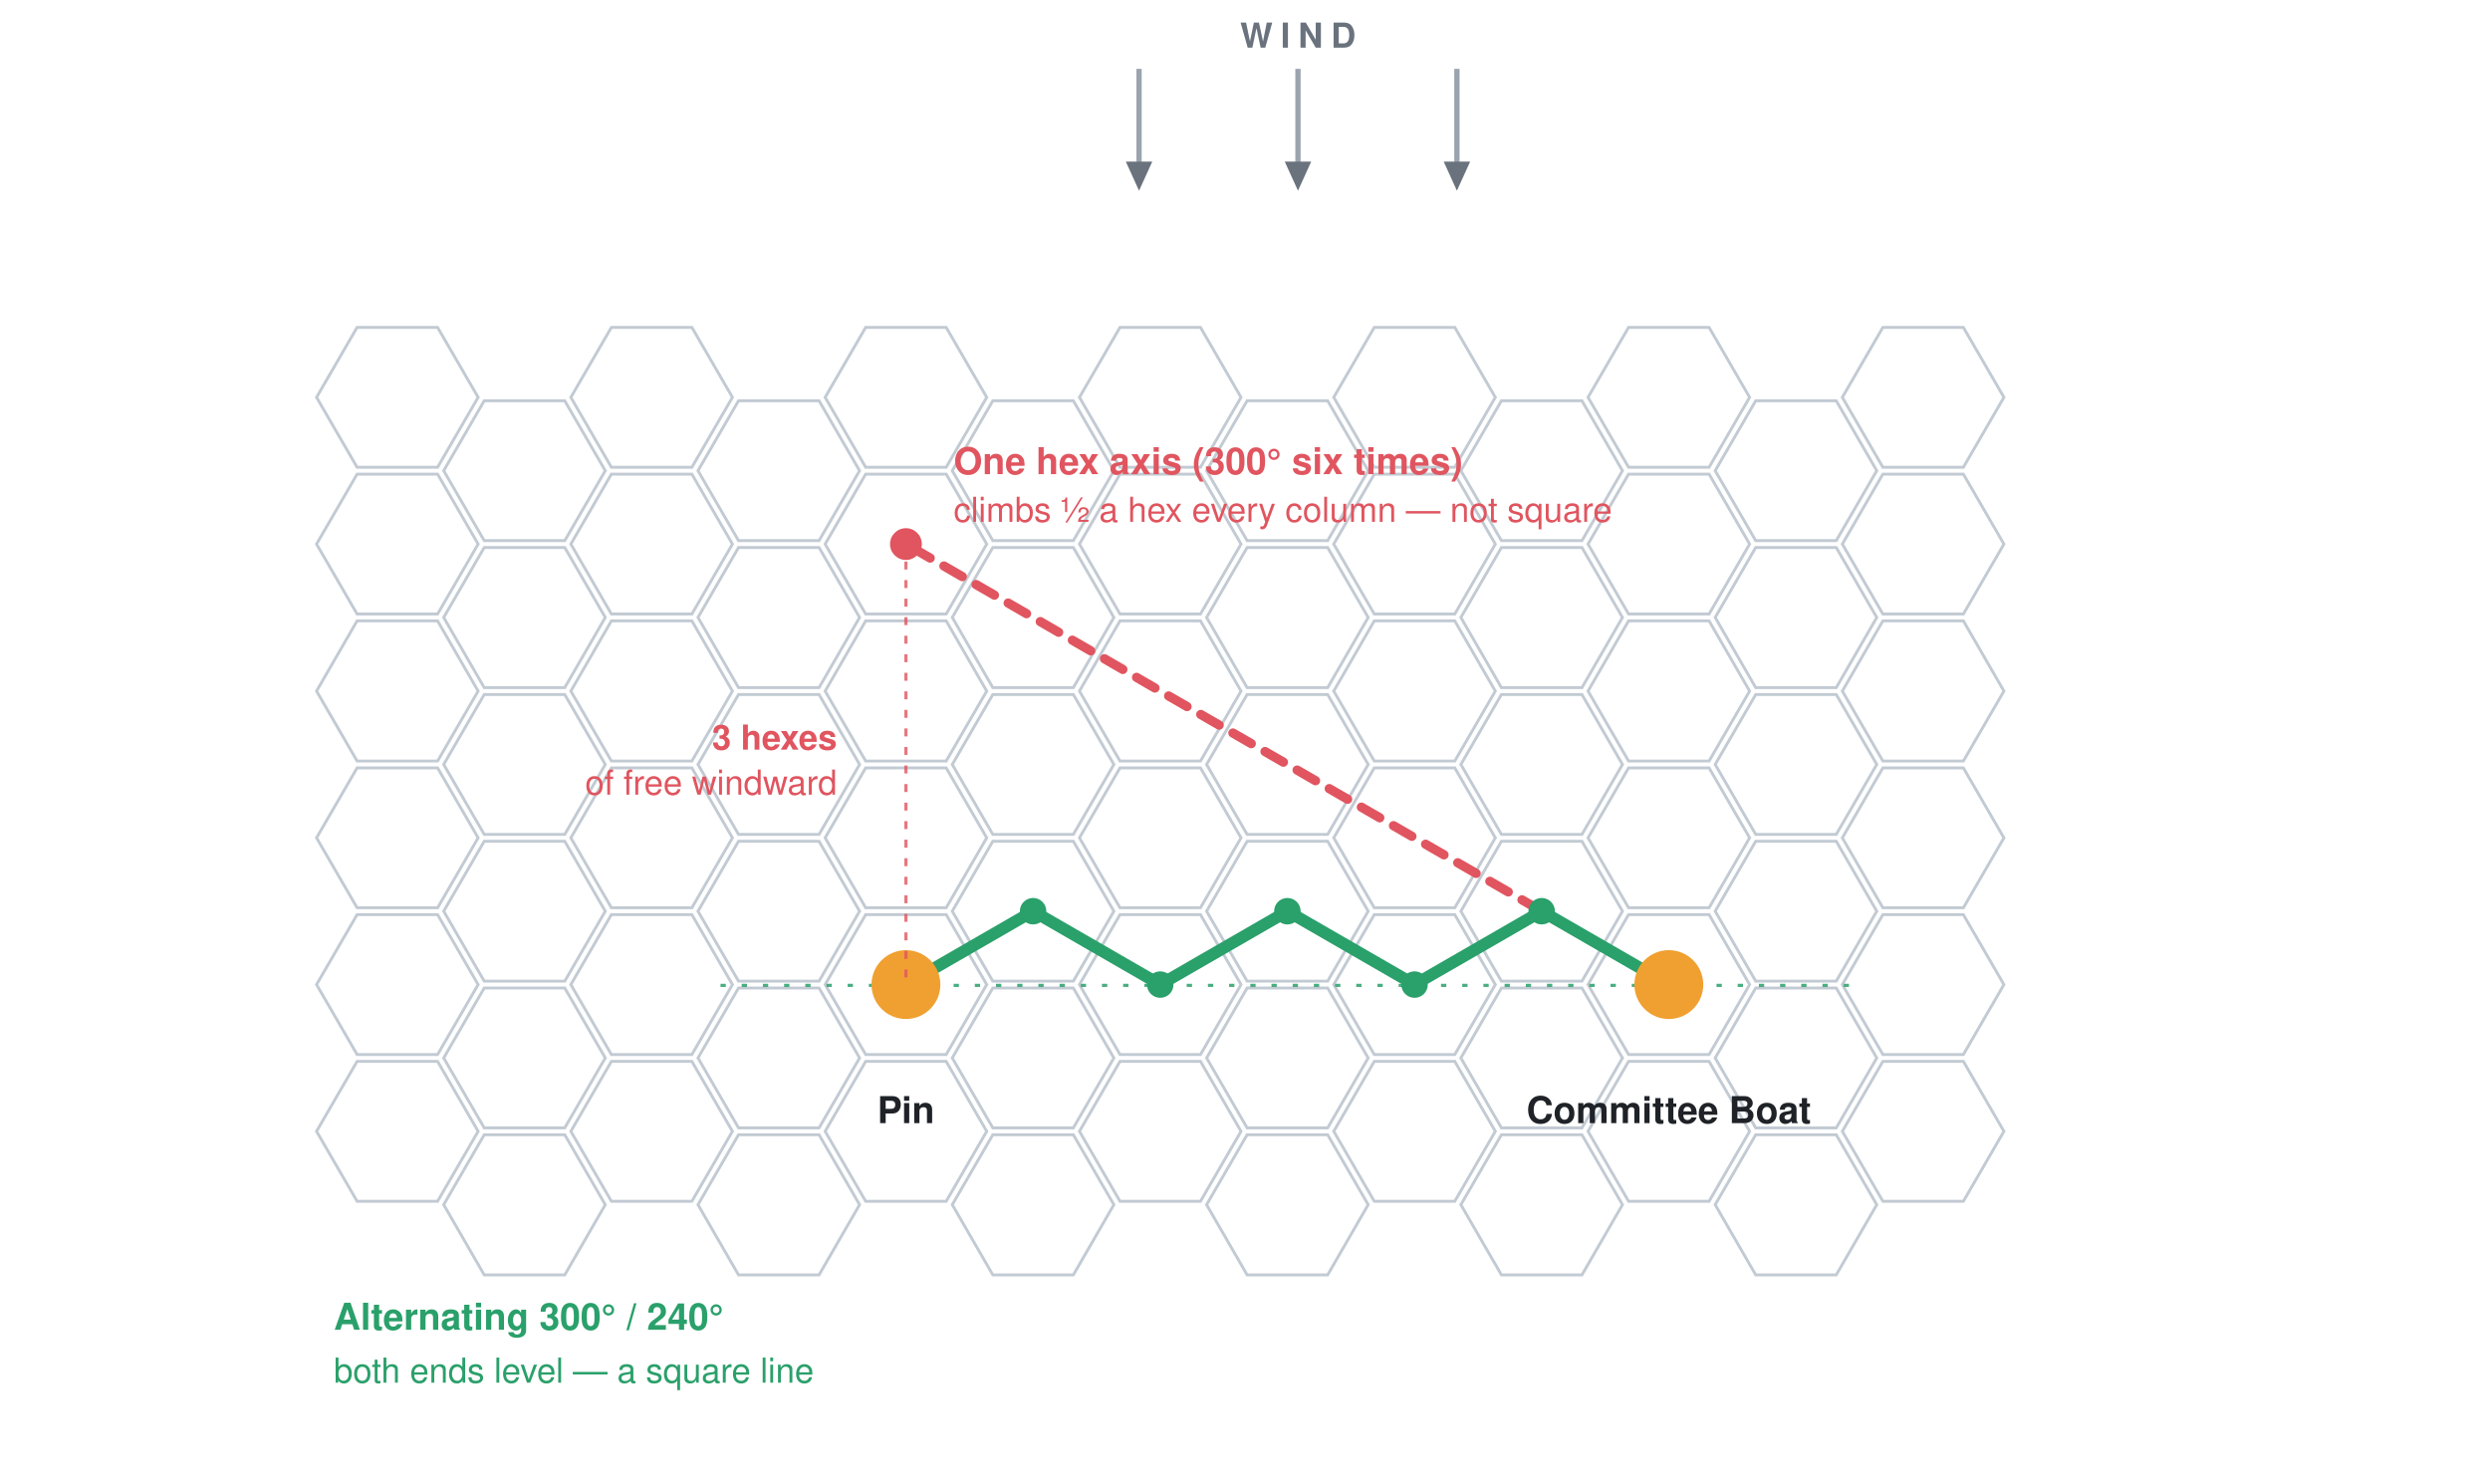
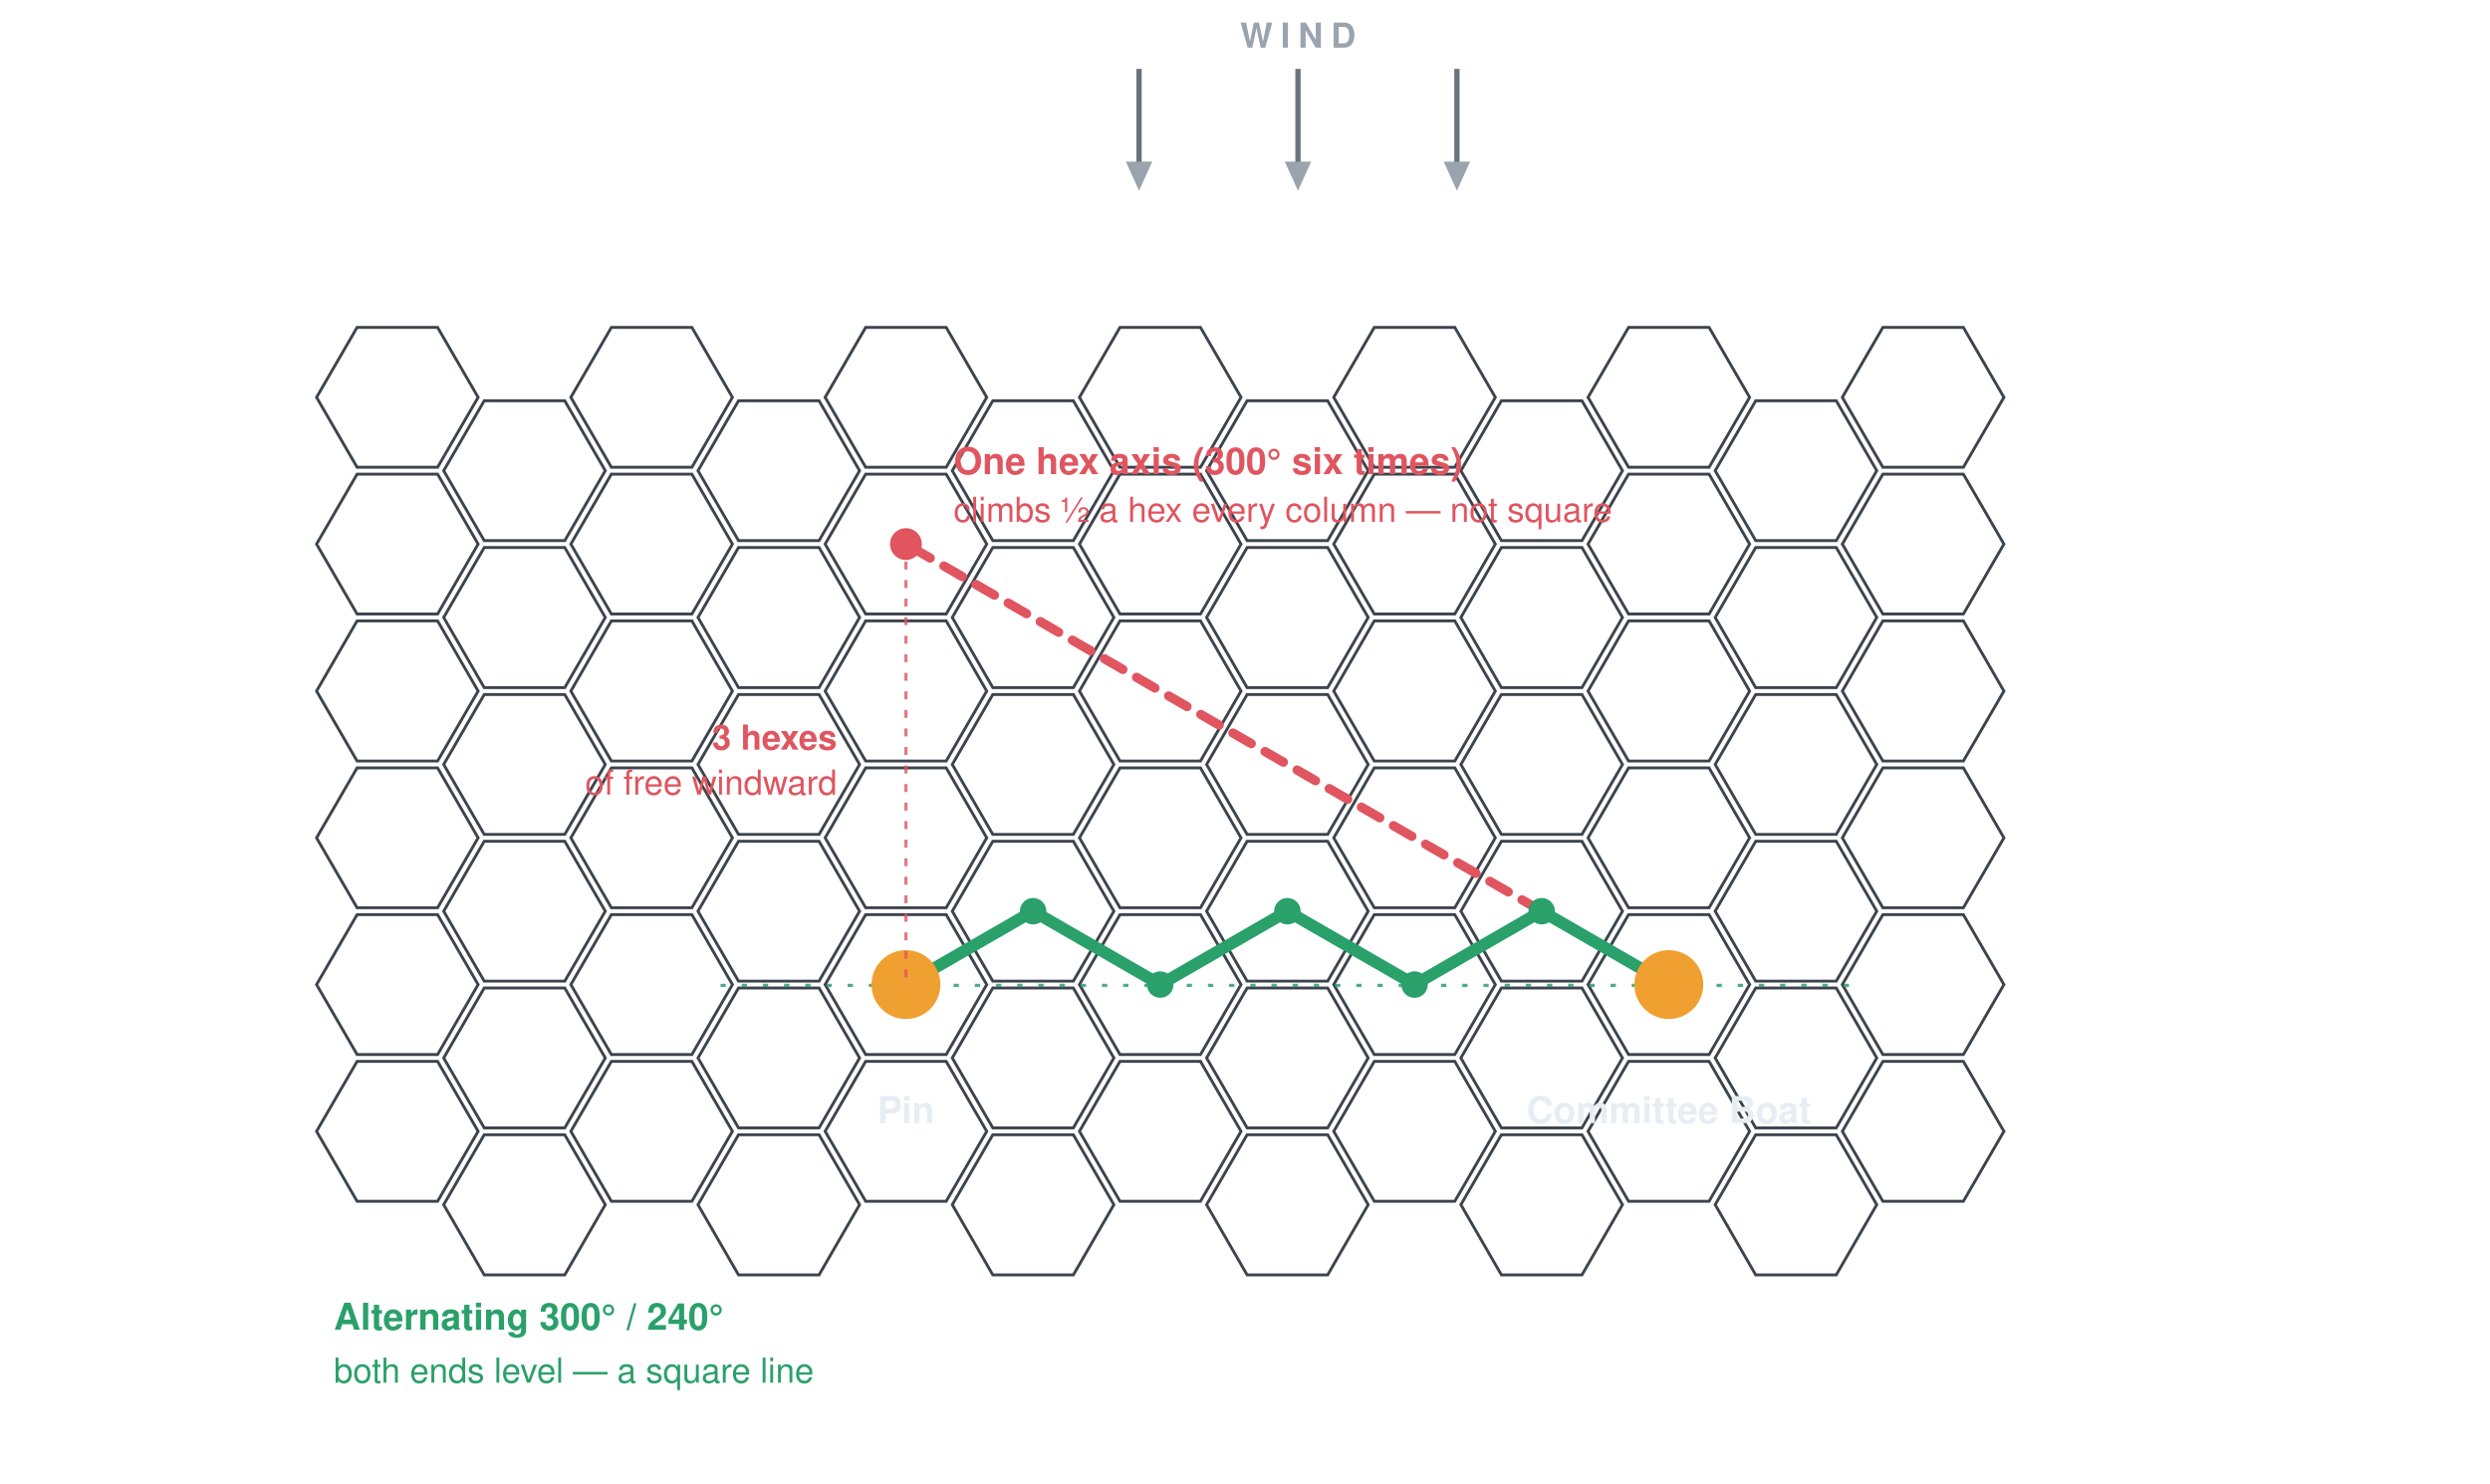
<svg xmlns="http://www.w3.org/2000/svg" viewBox="0 0 940 560" width="940" height="560" role="img" aria-label="Why a square starting line zigzags on a flat-top hex grid">
  <style>
-     .ink { fill: #1f2328; }
-     .mute { fill: #6a737d; }
-     .muteS { stroke: #9aa4ae; }
-     .grid { stroke: #c2cad3; fill: none; }
+     .ink { fill: #e6edf3; }
+     .mute { fill: #9aa4ae; }
+     .muteS { stroke: #6a737d; }
+     .grid { stroke: #3d444d; fill: none; }
    .lbl { font-family: -apple-system, BlinkMacSystemFont, "Segoe UI", Helvetica, Arial, sans-serif; }
    .mono { font-family: ui-monospace, SFMono-Regular, Menlo, Consolas, monospace; }
-     @media (prefers-color-scheme: dark) {
-       .ink { fill: #e6edf3; }
-       .mute { fill: #9aa4ae; }
-       .muteS { stroke: #6a737d; }
-       .grid { stroke: #3d444d; }
-     }
  </style>
  <line x1="430" y1="26" x2="430" y2="66" class="muteS" stroke-width="2" />
  <path d="M 425 61 L 430 72 L 435 61 Z" class="mute" />
  <line x1="490" y1="26" x2="490" y2="66" class="muteS" stroke-width="2" />
  <path d="M 485 61 L 490 72 L 495 61 Z" class="mute" />
  <line x1="550" y1="26" x2="550" y2="66" class="muteS" stroke-width="2" />
  <path d="M 545 61 L 550 72 L 555 61 Z" class="mute" />
  <text x="490" y="18" class="lbl mute" font-size="13" font-weight="700" text-anchor="middle" letter-spacing="3">WIND</text>
  <path d="M 180.5,150.0 L 165.2,176.4 L 134.8,176.4 L 119.5,150.0 L 134.8,123.6 L 165.2,123.6 Z" class="grid" stroke-width="1.1" />
  <path d="M 180.5,205.4 L 165.2,231.8 L 134.8,231.8 L 119.5,205.4 L 134.8,179.0 L 165.2,179.0 Z" class="grid" stroke-width="1.1" />
  <path d="M 180.5,260.9 L 165.2,287.3 L 134.8,287.3 L 119.5,260.9 L 134.8,234.4 L 165.2,234.4 Z" class="grid" stroke-width="1.1" />
  <path d="M 180.5,316.3 L 165.2,342.7 L 134.8,342.7 L 119.5,316.3 L 134.8,289.9 L 165.2,289.9 Z" class="grid" stroke-width="1.1" />
  <path d="M 180.5,371.7 L 165.2,398.1 L 134.8,398.1 L 119.5,371.7 L 134.8,345.3 L 165.2,345.3 Z" class="grid" stroke-width="1.1" />
  <path d="M 180.5,427.1 L 165.2,453.5 L 134.8,453.5 L 119.5,427.1 L 134.8,400.7 L 165.2,400.7 Z" class="grid" stroke-width="1.1" />
  <path d="M 228.5,177.7 L 213.2,204.1 L 182.8,204.1 L 167.5,177.7 L 182.8,151.3 L 213.2,151.3 Z" class="grid" stroke-width="1.1" />
  <path d="M 228.5,233.1 L 213.2,259.6 L 182.8,259.6 L 167.5,233.1 L 182.8,206.7 L 213.2,206.7 Z" class="grid" stroke-width="1.1" />
  <path d="M 228.5,288.6 L 213.2,315.0 L 182.8,315.0 L 167.5,288.6 L 182.8,262.2 L 213.2,262.2 Z" class="grid" stroke-width="1.1" />
  <path d="M 228.5,344.0 L 213.2,370.4 L 182.8,370.4 L 167.5,344.0 L 182.8,317.6 L 213.2,317.6 Z" class="grid" stroke-width="1.1" />
  <path d="M 228.5,399.4 L 213.2,425.8 L 182.8,425.8 L 167.5,399.4 L 182.8,373.0 L 213.2,373.0 Z" class="grid" stroke-width="1.1" />
  <path d="M 228.5,454.8 L 213.2,481.3 L 182.8,481.3 L 167.5,454.8 L 182.8,428.4 L 213.2,428.4 Z" class="grid" stroke-width="1.1" />
  <path d="M 276.5,150.0 L 261.2,176.4 L 230.8,176.4 L 215.5,150.0 L 230.8,123.6 L 261.2,123.6 Z" class="grid" stroke-width="1.1" />
  <path d="M 276.5,205.4 L 261.2,231.8 L 230.8,231.8 L 215.5,205.4 L 230.8,179.0 L 261.2,179.0 Z" class="grid" stroke-width="1.1" />
  <path d="M 276.5,260.9 L 261.2,287.3 L 230.8,287.3 L 215.5,260.9 L 230.8,234.4 L 261.2,234.4 Z" class="grid" stroke-width="1.1" />
  <path d="M 276.5,316.3 L 261.2,342.7 L 230.8,342.7 L 215.5,316.3 L 230.8,289.9 L 261.2,289.9 Z" class="grid" stroke-width="1.1" />
  <path d="M 276.5,371.7 L 261.2,398.1 L 230.8,398.1 L 215.5,371.7 L 230.8,345.3 L 261.2,345.3 Z" class="grid" stroke-width="1.1" />
  <path d="M 276.5,427.1 L 261.2,453.5 L 230.8,453.5 L 215.5,427.1 L 230.8,400.7 L 261.2,400.7 Z" class="grid" stroke-width="1.1" />
  <path d="M 324.5,177.7 L 309.2,204.1 L 278.8,204.1 L 263.5,177.7 L 278.8,151.3 L 309.2,151.3 Z" class="grid" stroke-width="1.1" />
  <path d="M 324.5,233.1 L 309.2,259.6 L 278.8,259.6 L 263.5,233.1 L 278.8,206.7 L 309.2,206.7 Z" class="grid" stroke-width="1.1" />
  <path d="M 324.5,288.6 L 309.2,315.0 L 278.8,315.0 L 263.5,288.6 L 278.8,262.2 L 309.2,262.2 Z" class="grid" stroke-width="1.1" />
  <path d="M 324.5,344.0 L 309.2,370.4 L 278.8,370.4 L 263.5,344.0 L 278.8,317.6 L 309.2,317.6 Z" class="grid" stroke-width="1.1" />
  <path d="M 324.5,399.4 L 309.2,425.8 L 278.8,425.8 L 263.5,399.4 L 278.8,373.0 L 309.2,373.0 Z" class="grid" stroke-width="1.1" />
  <path d="M 324.5,454.8 L 309.2,481.3 L 278.8,481.3 L 263.5,454.8 L 278.8,428.4 L 309.2,428.4 Z" class="grid" stroke-width="1.1" />
  <path d="M 372.5,150.0 L 357.2,176.4 L 326.8,176.4 L 311.5,150.0 L 326.8,123.6 L 357.2,123.6 Z" class="grid" stroke-width="1.1" />
  <path d="M 372.5,205.4 L 357.2,231.8 L 326.8,231.8 L 311.5,205.4 L 326.8,179.0 L 357.2,179.0 Z" class="grid" stroke-width="1.1" />
  <path d="M 372.5,260.9 L 357.2,287.3 L 326.8,287.3 L 311.5,260.9 L 326.8,234.4 L 357.2,234.4 Z" class="grid" stroke-width="1.1" />
  <path d="M 372.5,316.3 L 357.2,342.7 L 326.8,342.7 L 311.5,316.3 L 326.8,289.9 L 357.2,289.9 Z" class="grid" stroke-width="1.1" />
  <path d="M 372.5,371.7 L 357.2,398.1 L 326.8,398.1 L 311.5,371.7 L 326.8,345.3 L 357.2,345.3 Z" class="grid" stroke-width="1.1" />
  <path d="M 372.5,427.1 L 357.2,453.5 L 326.8,453.5 L 311.5,427.1 L 326.8,400.7 L 357.2,400.7 Z" class="grid" stroke-width="1.1" />
  <path d="M 420.5,177.7 L 405.2,204.1 L 374.8,204.1 L 359.5,177.7 L 374.8,151.3 L 405.2,151.3 Z" class="grid" stroke-width="1.1" />
  <path d="M 420.5,233.1 L 405.2,259.6 L 374.8,259.6 L 359.5,233.1 L 374.8,206.7 L 405.2,206.7 Z" class="grid" stroke-width="1.1" />
  <path d="M 420.5,288.6 L 405.2,315.0 L 374.8,315.0 L 359.5,288.6 L 374.8,262.2 L 405.2,262.2 Z" class="grid" stroke-width="1.1" />
  <path d="M 420.5,344.0 L 405.2,370.4 L 374.8,370.4 L 359.5,344.0 L 374.8,317.6 L 405.2,317.6 Z" class="grid" stroke-width="1.1" />
  <path d="M 420.5,399.4 L 405.2,425.8 L 374.8,425.8 L 359.5,399.4 L 374.8,373.0 L 405.2,373.0 Z" class="grid" stroke-width="1.1" />
  <path d="M 420.5,454.8 L 405.2,481.3 L 374.8,481.3 L 359.5,454.8 L 374.8,428.4 L 405.2,428.4 Z" class="grid" stroke-width="1.1" />
  <path d="M 468.5,150.0 L 453.2,176.4 L 422.8,176.4 L 407.5,150.0 L 422.8,123.6 L 453.2,123.6 Z" class="grid" stroke-width="1.1" />
  <path d="M 468.5,205.4 L 453.2,231.8 L 422.8,231.8 L 407.5,205.4 L 422.8,179.0 L 453.2,179.0 Z" class="grid" stroke-width="1.1" />
  <path d="M 468.5,260.9 L 453.2,287.3 L 422.8,287.3 L 407.5,260.9 L 422.8,234.4 L 453.2,234.4 Z" class="grid" stroke-width="1.1" />
  <path d="M 468.5,316.3 L 453.2,342.7 L 422.8,342.7 L 407.5,316.3 L 422.8,289.9 L 453.2,289.9 Z" class="grid" stroke-width="1.1" />
  <path d="M 468.5,371.7 L 453.2,398.1 L 422.8,398.1 L 407.5,371.7 L 422.8,345.3 L 453.2,345.3 Z" class="grid" stroke-width="1.1" />
  <path d="M 468.5,427.1 L 453.2,453.5 L 422.8,453.5 L 407.5,427.1 L 422.8,400.7 L 453.2,400.7 Z" class="grid" stroke-width="1.1" />
  <path d="M 516.5,177.7 L 501.2,204.1 L 470.8,204.1 L 455.5,177.7 L 470.8,151.3 L 501.2,151.3 Z" class="grid" stroke-width="1.1" />
  <path d="M 516.5,233.1 L 501.2,259.6 L 470.8,259.6 L 455.5,233.1 L 470.8,206.7 L 501.2,206.7 Z" class="grid" stroke-width="1.1" />
  <path d="M 516.5,288.6 L 501.2,315.0 L 470.8,315.0 L 455.5,288.6 L 470.8,262.2 L 501.2,262.2 Z" class="grid" stroke-width="1.1" />
  <path d="M 516.5,344.0 L 501.2,370.4 L 470.8,370.4 L 455.5,344.0 L 470.8,317.6 L 501.2,317.6 Z" class="grid" stroke-width="1.1" />
  <path d="M 516.5,399.4 L 501.2,425.8 L 470.8,425.8 L 455.5,399.4 L 470.8,373.0 L 501.2,373.0 Z" class="grid" stroke-width="1.1" />
  <path d="M 516.5,454.8 L 501.2,481.3 L 470.8,481.3 L 455.5,454.8 L 470.8,428.4 L 501.2,428.4 Z" class="grid" stroke-width="1.1" />
  <path d="M 564.5,150.0 L 549.2,176.4 L 518.8,176.4 L 503.5,150.0 L 518.8,123.6 L 549.2,123.6 Z" class="grid" stroke-width="1.1" />
  <path d="M 564.5,205.4 L 549.2,231.8 L 518.8,231.8 L 503.5,205.4 L 518.8,179.0 L 549.2,179.0 Z" class="grid" stroke-width="1.1" />
  <path d="M 564.5,260.9 L 549.2,287.3 L 518.8,287.3 L 503.5,260.9 L 518.8,234.4 L 549.2,234.4 Z" class="grid" stroke-width="1.1" />
  <path d="M 564.5,316.3 L 549.2,342.7 L 518.8,342.7 L 503.5,316.3 L 518.8,289.9 L 549.2,289.9 Z" class="grid" stroke-width="1.1" />
  <path d="M 564.5,371.7 L 549.2,398.1 L 518.8,398.1 L 503.5,371.7 L 518.8,345.3 L 549.2,345.3 Z" class="grid" stroke-width="1.1" />
  <path d="M 564.5,427.1 L 549.2,453.5 L 518.8,453.5 L 503.5,427.1 L 518.8,400.7 L 549.2,400.7 Z" class="grid" stroke-width="1.1" />
  <path d="M 612.5,177.7 L 597.2,204.1 L 566.8,204.1 L 551.5,177.7 L 566.8,151.3 L 597.2,151.3 Z" class="grid" stroke-width="1.1" />
  <path d="M 612.5,233.1 L 597.2,259.6 L 566.8,259.6 L 551.5,233.1 L 566.8,206.7 L 597.2,206.7 Z" class="grid" stroke-width="1.1" />
  <path d="M 612.5,288.6 L 597.2,315.0 L 566.8,315.0 L 551.5,288.6 L 566.8,262.2 L 597.2,262.2 Z" class="grid" stroke-width="1.1" />
  <path d="M 612.5,344.0 L 597.2,370.4 L 566.8,370.4 L 551.5,344.0 L 566.8,317.6 L 597.2,317.6 Z" class="grid" stroke-width="1.1" />
  <path d="M 612.5,399.4 L 597.2,425.8 L 566.8,425.8 L 551.5,399.4 L 566.8,373.0 L 597.2,373.0 Z" class="grid" stroke-width="1.1" />
  <path d="M 612.5,454.8 L 597.2,481.3 L 566.8,481.3 L 551.5,454.8 L 566.8,428.4 L 597.2,428.4 Z" class="grid" stroke-width="1.1" />
  <path d="M 660.5,150.0 L 645.2,176.4 L 614.8,176.4 L 599.5,150.0 L 614.8,123.6 L 645.2,123.6 Z" class="grid" stroke-width="1.1" />
  <path d="M 660.5,205.4 L 645.2,231.8 L 614.8,231.8 L 599.5,205.4 L 614.8,179.0 L 645.2,179.0 Z" class="grid" stroke-width="1.1" />
  <path d="M 660.5,260.9 L 645.2,287.3 L 614.8,287.3 L 599.5,260.9 L 614.8,234.4 L 645.2,234.4 Z" class="grid" stroke-width="1.1" />
  <path d="M 660.5,316.3 L 645.2,342.7 L 614.8,342.7 L 599.5,316.3 L 614.8,289.9 L 645.2,289.9 Z" class="grid" stroke-width="1.1" />
  <path d="M 660.5,371.7 L 645.2,398.1 L 614.8,398.1 L 599.5,371.7 L 614.8,345.3 L 645.2,345.3 Z" class="grid" stroke-width="1.1" />
  <path d="M 660.5,427.1 L 645.2,453.5 L 614.8,453.5 L 599.5,427.1 L 614.8,400.7 L 645.2,400.7 Z" class="grid" stroke-width="1.1" />
  <path d="M 708.5,177.7 L 693.2,204.1 L 662.8,204.1 L 647.5,177.7 L 662.8,151.3 L 693.2,151.3 Z" class="grid" stroke-width="1.1" />
  <path d="M 708.5,233.1 L 693.2,259.6 L 662.8,259.6 L 647.5,233.1 L 662.8,206.7 L 693.2,206.7 Z" class="grid" stroke-width="1.1" />
  <path d="M 708.5,288.6 L 693.2,315.0 L 662.8,315.0 L 647.5,288.6 L 662.8,262.2 L 693.2,262.2 Z" class="grid" stroke-width="1.1" />
  <path d="M 708.5,344.0 L 693.2,370.4 L 662.8,370.4 L 647.5,344.0 L 662.8,317.6 L 693.2,317.6 Z" class="grid" stroke-width="1.1" />
  <path d="M 708.5,399.4 L 693.2,425.8 L 662.8,425.8 L 647.5,399.4 L 662.8,373.0 L 693.2,373.0 Z" class="grid" stroke-width="1.1" />
  <path d="M 708.5,454.8 L 693.2,481.3 L 662.8,481.3 L 647.5,454.8 L 662.8,428.4 L 693.2,428.4 Z" class="grid" stroke-width="1.1" />
  <path d="M 756.5,150.0 L 741.2,176.4 L 710.8,176.4 L 695.5,150.0 L 710.8,123.6 L 741.2,123.6 Z" class="grid" stroke-width="1.1" />
  <path d="M 756.5,205.4 L 741.2,231.8 L 710.8,231.8 L 695.5,205.4 L 710.8,179.0 L 741.2,179.0 Z" class="grid" stroke-width="1.1" />
  <path d="M 756.5,260.9 L 741.2,287.3 L 710.8,287.3 L 695.5,260.9 L 710.8,234.4 L 741.2,234.4 Z" class="grid" stroke-width="1.1" />
  <path d="M 756.5,316.3 L 741.2,342.7 L 710.8,342.7 L 695.5,316.3 L 710.8,289.9 L 741.2,289.9 Z" class="grid" stroke-width="1.1" />
  <path d="M 756.5,371.7 L 741.2,398.1 L 710.8,398.1 L 695.5,371.7 L 710.8,345.3 L 741.2,345.3 Z" class="grid" stroke-width="1.1" />
  <path d="M 756.5,427.1 L 741.2,453.5 L 710.8,453.5 L 695.5,427.1 L 710.8,400.7 L 741.2,400.7 Z" class="grid" stroke-width="1.1" />
  <polyline points="630.0,371.7 582.0,344.0 534.0,316.3 486.0,288.6 438.0,260.9 390.0,233.1 342.0,205.4" fill="none" stroke="#e0555f" stroke-width="3.5" stroke-dasharray="8 6" stroke-linecap="round" stroke-linejoin="round" />
  <polyline points="630.0,371.7 582.0,344.0 534.0,371.7 486.0,344.0 438.0,371.7 390.0,344.0 342.0,371.7" fill="none" stroke="#2aa06a" stroke-width="4.5" stroke-linecap="round" stroke-linejoin="round" />
  <circle cx="582.0" cy="344.0" r="5" fill="#2aa06a" />
  <circle cx="534.0" cy="371.7" r="5" fill="#2aa06a" />
  <circle cx="486.0" cy="344.0" r="5" fill="#2aa06a" />
  <circle cx="438.0" cy="371.7" r="5" fill="#2aa06a" />
  <circle cx="390.0" cy="344.0" r="5" fill="#2aa06a" />
  <line x1="272" y1="372" x2="700" y2="372" stroke="#2aa06a" stroke-width="1.2" stroke-dasharray="2 6" opacity="0.85" />
  <circle cx="630.0" cy="371.7" r="13" fill="#f0a030" />
  <text x="630" y="424" class="lbl ink" font-size="14" font-weight="700" text-anchor="middle">Committee Boat</text>
  <circle cx="342.0" cy="371.7" r="13" fill="#f0a030" />
  <text x="342" y="424" class="lbl ink" font-size="14" font-weight="700" text-anchor="middle">Pin</text>
  <circle cx="342.0" cy="205.4" r="6" fill="#e0555f" />
  <line x1="342" y1="205" x2="342" y2="372" stroke="#e0555f" stroke-width="1.2" stroke-dasharray="3 4" opacity="0.8" />
  <text x="316" y="283" class="lbl" font-size="13" fill="#e0555f" font-weight="700" text-anchor="end">3 hexes</text>
  <text x="316" y="300" class="lbl" font-size="13" fill="#e0555f" text-anchor="end">of free windward</text>
  <text x="360" y="179" class="lbl" font-size="14" fill="#e0555f" font-weight="700">One hex axis (300° six times)</text>
  <text x="360" y="197" class="lbl" font-size="13" fill="#e0555f">climbs ½ a hex every column — not square</text>
  <text x="126" y="502" class="lbl" font-size="14" fill="#2aa06a" font-weight="700">Alternating 300° / 240°</text>
  <text x="126" y="522" class="lbl" font-size="13" fill="#2aa06a">both ends level — a square line</text>
</svg>
